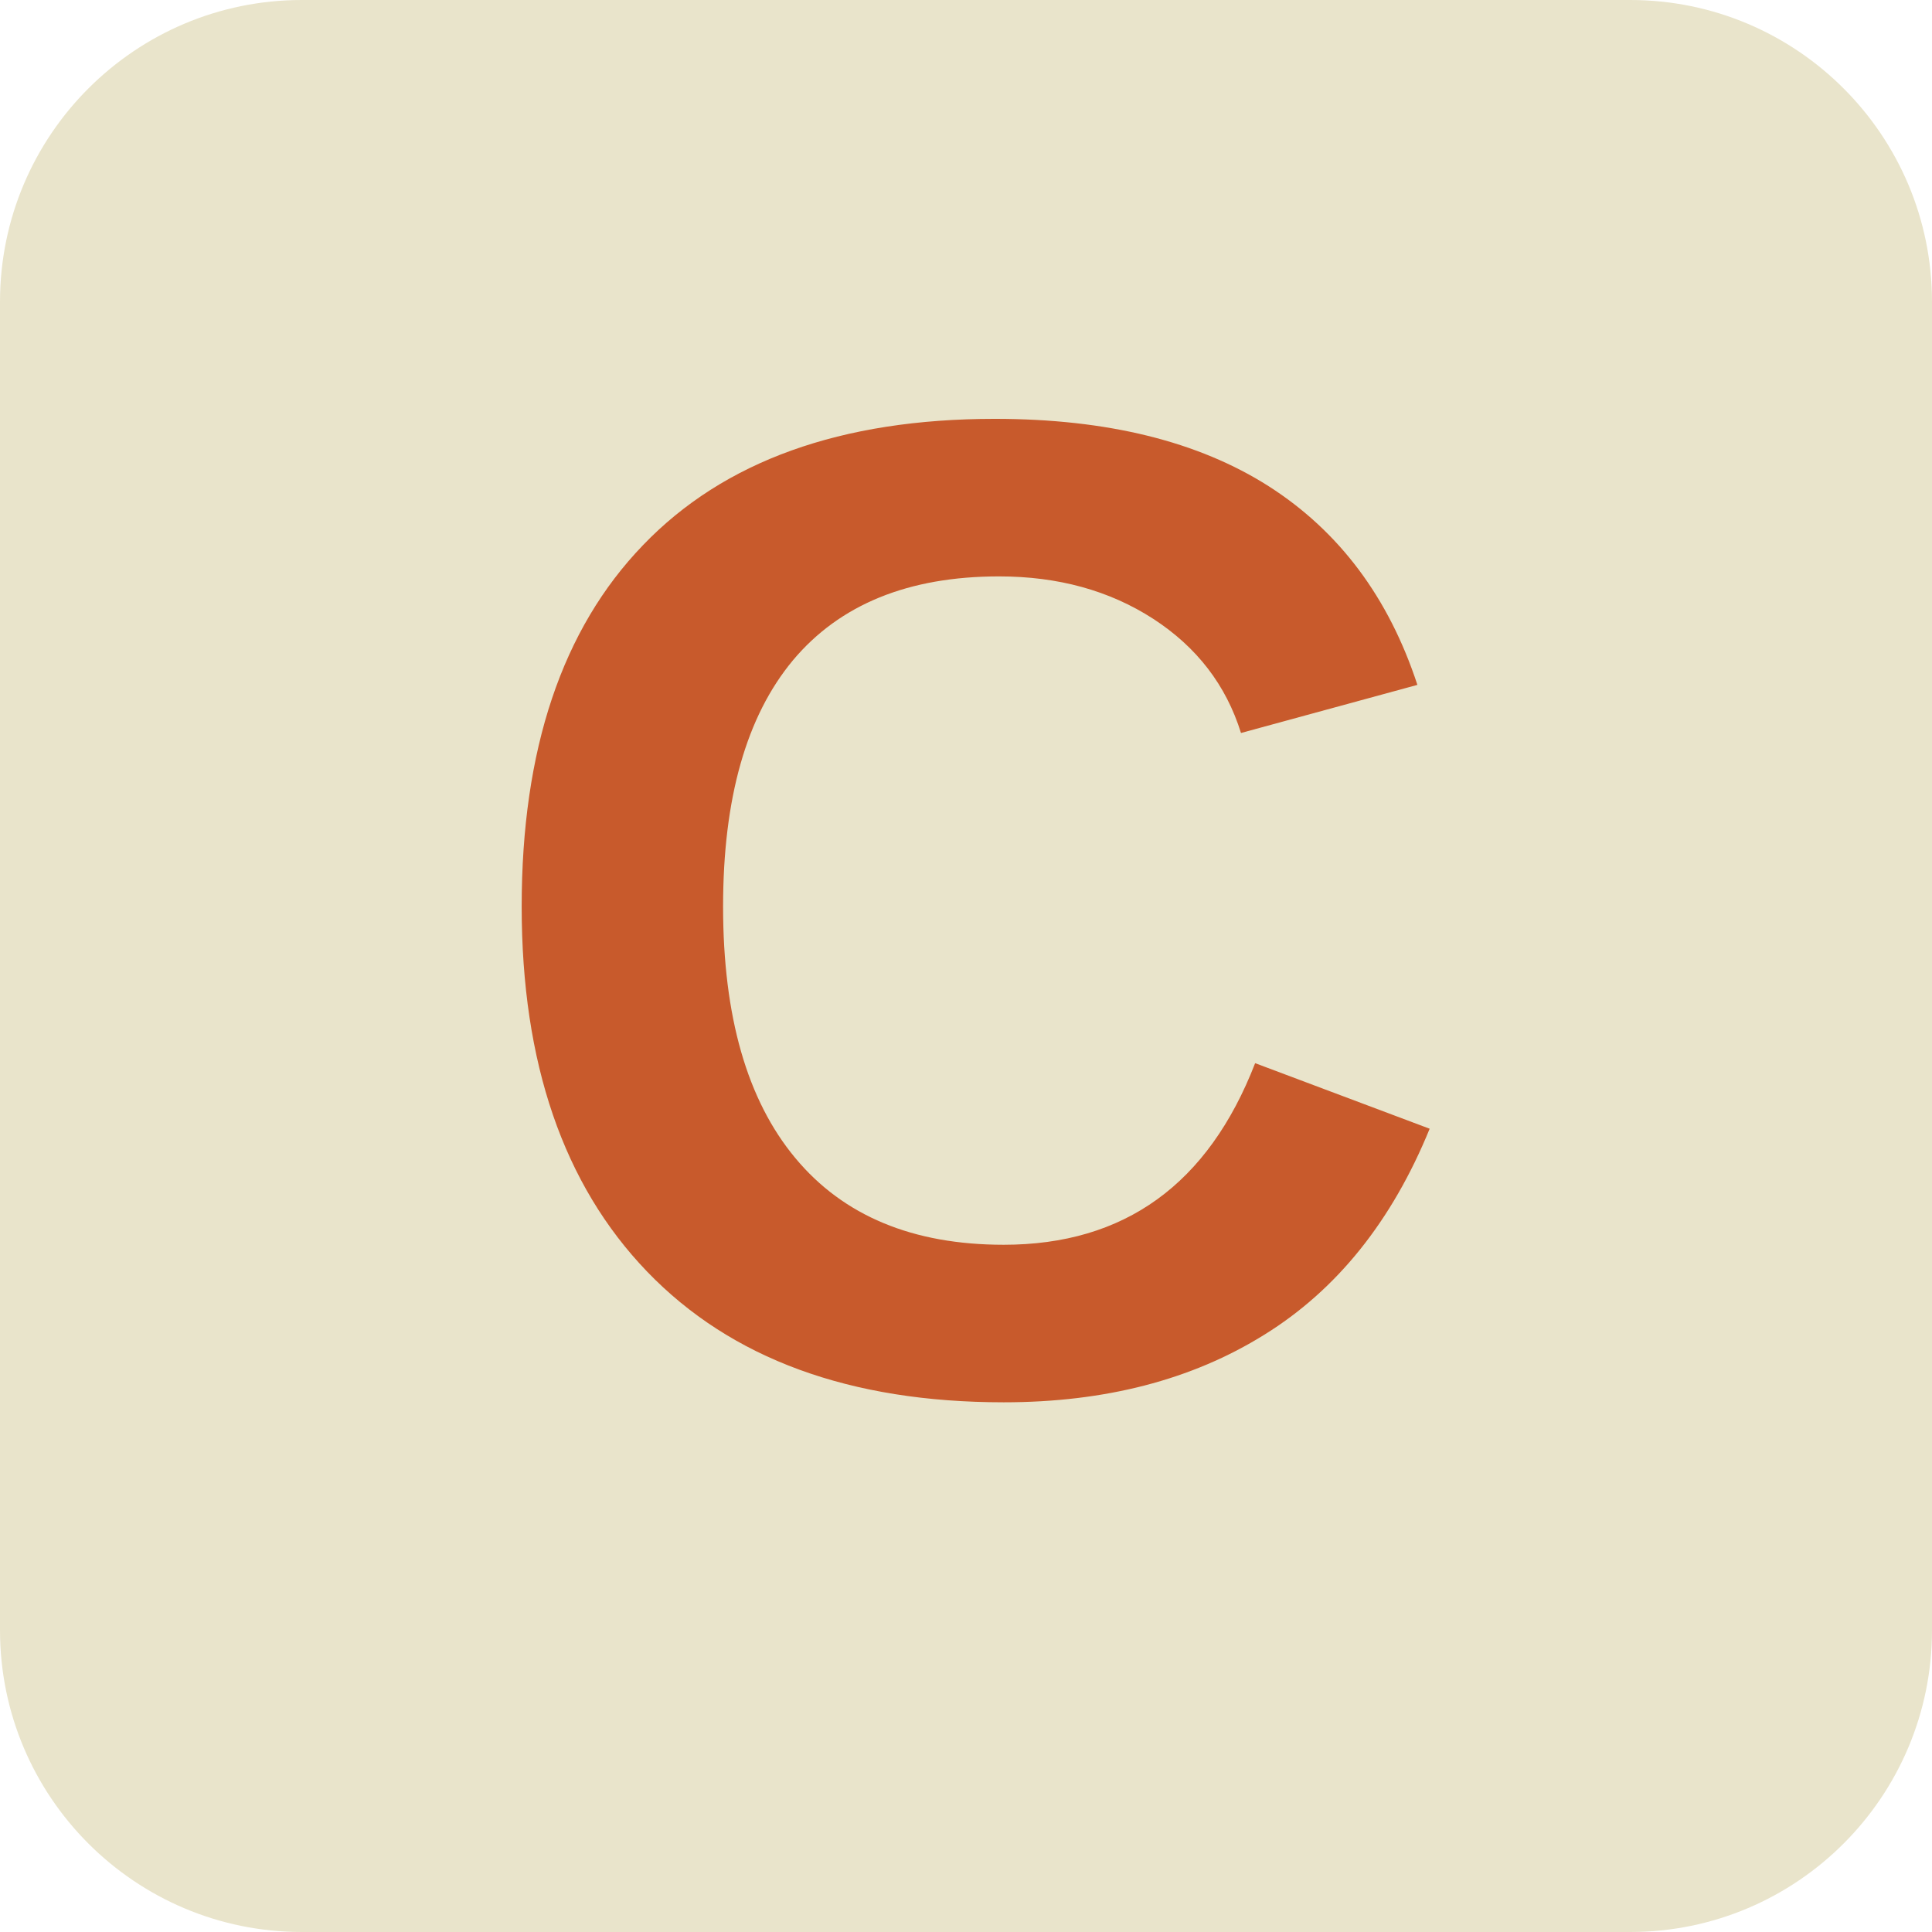
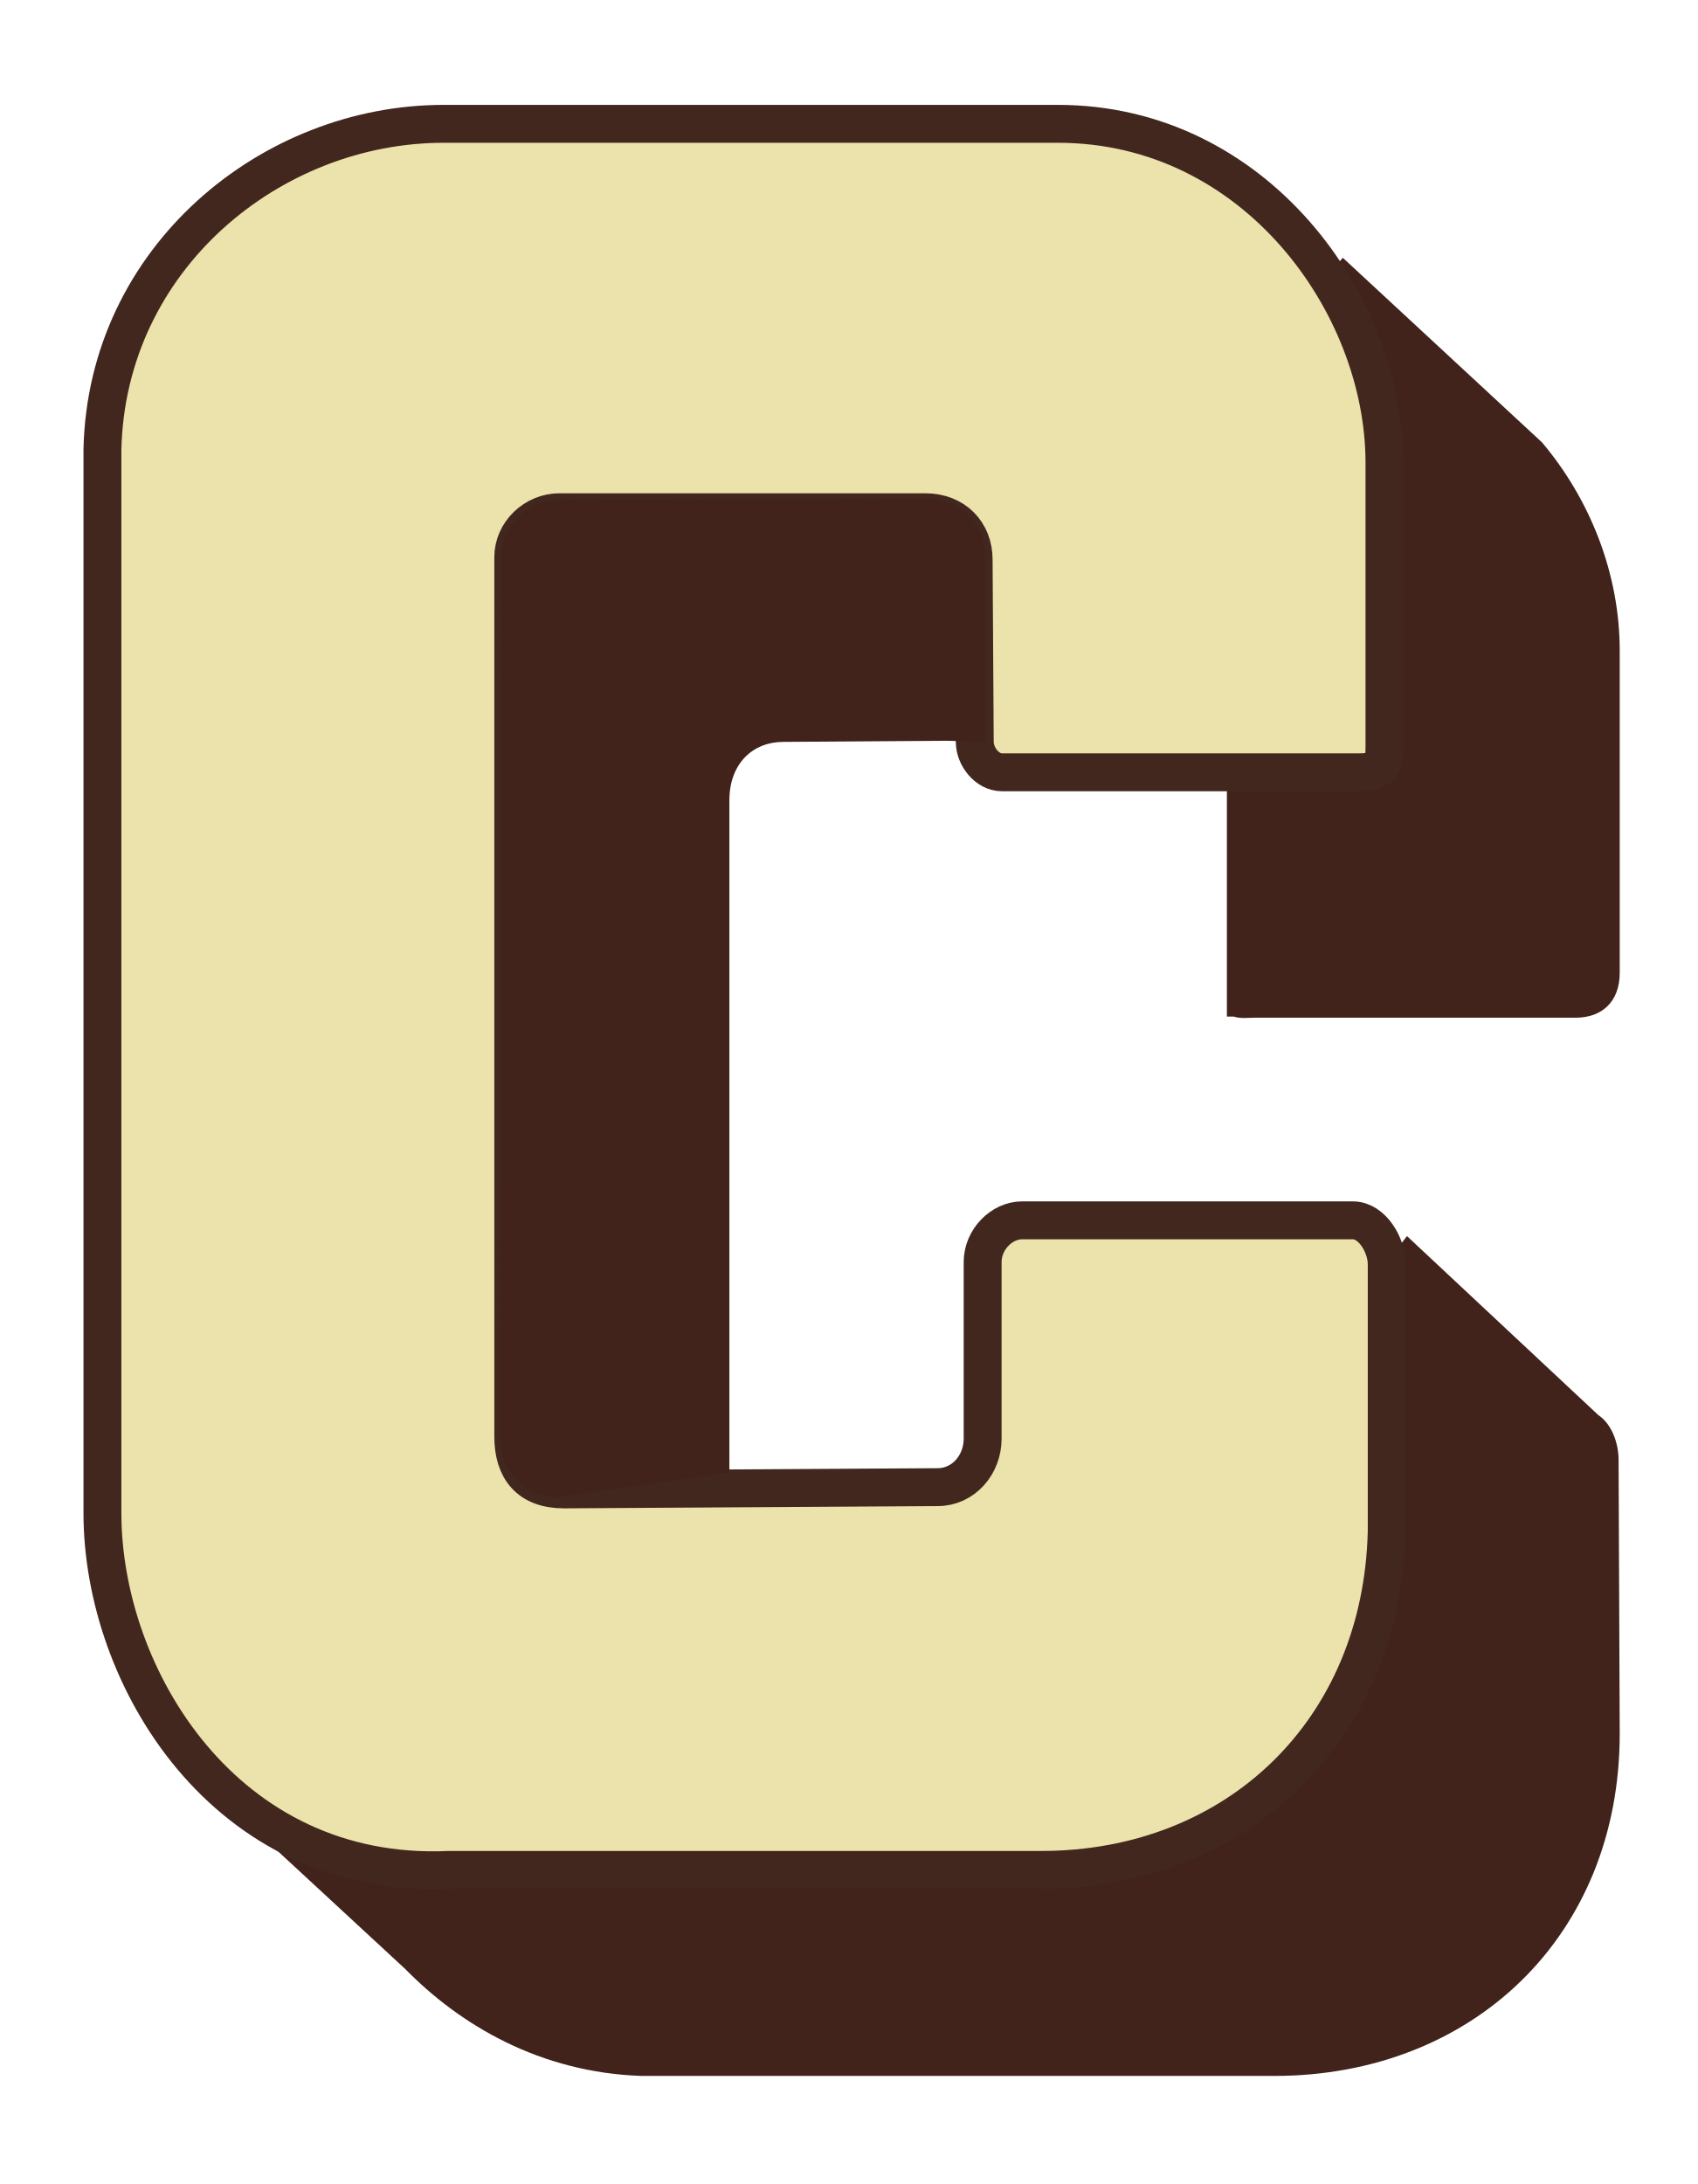
- <svg xmlns="http://www.w3.org/2000/svg" viewBox="0 0 64 64">
-   <rect width="64" height="64" rx="10" fill="#e9e4cb" />
-   <text x="32" y="46" font-family="Arial Narrow, Arial, sans-serif" font-size="46" font-weight="900" text-anchor="middle" fill="#c85a2c">C</text>
+ <svg xmlns="http://www.w3.org/2000/svg" viewBox="0 0 150.8 194">
+   <style type="text/css">.cls-0 {fill:#41231B;}
+ .cls-1 {fill:#ECE2AB;}
+ .cls-2 {fill:none;stroke:#42271F;stroke-width:3.367;}</style>
+   <path class="cls-0" d="m143.9 57.8c0-6.8-2.6-13.4-6.9-18.5l-17.7-16.4-1.4 1.6-8.9 16.2v49.6h0.6c0.6 0.2 1.3 0.1 1.9 0.1h28.5c2.2 0 3.9-1.3 3.9-4v-28.6z" />
+   <path class="cls-0" d="m143.8 129.7c0-1.5-0.6-3.2-1.8-4l-17-15.9-13.6 17.6v7l-12.9 9.4-75.8 18.8 13.3 12.3c4.9 5 12 9.2 21 9.5h57.8-1.6c17.6 0 30.7-12.4 30.7-30.4l-0.1-24.3z" />
+   <path class="cls-1" d="m93.6 11h-54.1c-15.3 0-29.5 12.4-29.9 28.9l-0.1 94.7c0 14.4 10.7 30.6 30 31.5h53.6c17.9 0 30.4-12.8 30.4-30.7v-23.4c0-1.5-1.1-3.3-2.6-3.3h-30.4c-1.6 0-3.1 1.6-3.1 3.3v16c0 2.1-1.4 4-4.1 4h-33.3c-2.5 0-4.4-2-4.4-4.5v-78.1c0-2.1 1.9-3.8 3.9-3.8h32.5c2.4 0 4.4 1.8 4.4 4.3l0.2 16.1c0 1.2 1 2.4 2.3 2.4h30.7c2.1 0 3.9-1.7 3.9-3.8v-23.5c0-13.8-11.4-30.1-29.9-30.1z" />
+   <path class="cls-2" d="m94 11h-54.6c-15.3 0-29.9 11.9-30.3 28.9v94.5c0 14.6 10.9 32.6 30.8 31.7h52.6c17.4 0 30.3-12.4 30.7-30.1v-23.7c0-1.7-1.3-3.9-3-3.9h-29.4c-1.8 0-3.5 1.7-3.5 3.7v15.7c0 2.3-1.7 4.3-4 4.3l-33.2 0.2c-3.1 0-4.5-1.8-4.5-4.7v-78.1c0-2.2 1.9-4 4.1-4h32.5c2.6 0 4.3 1.8 4.3 4.2l0.1 16.2c0 1.3 1.1 2.7 2.4 2.7h31.8c2.1 0 2.2-0.9 2.2-2.3v-25.2c0-14.1-11.5-30.1-29-30.1z" />
+   <path class="cls-0" d="m84.1 65.8-14.5 0.1c-2.7 0-4.8 1.9-4.8 5.2v59.7l-15.4 2.2c-2.5-0.1-5-2-5-5.5l0.1-78.2c0.1-2.3 2-4.9 5.4-4.9l32.2-0.1c2.5-0.1 5.3 1.6 5.4 4.7l0.1 16.9-3.5-0.1z" />
</svg>
